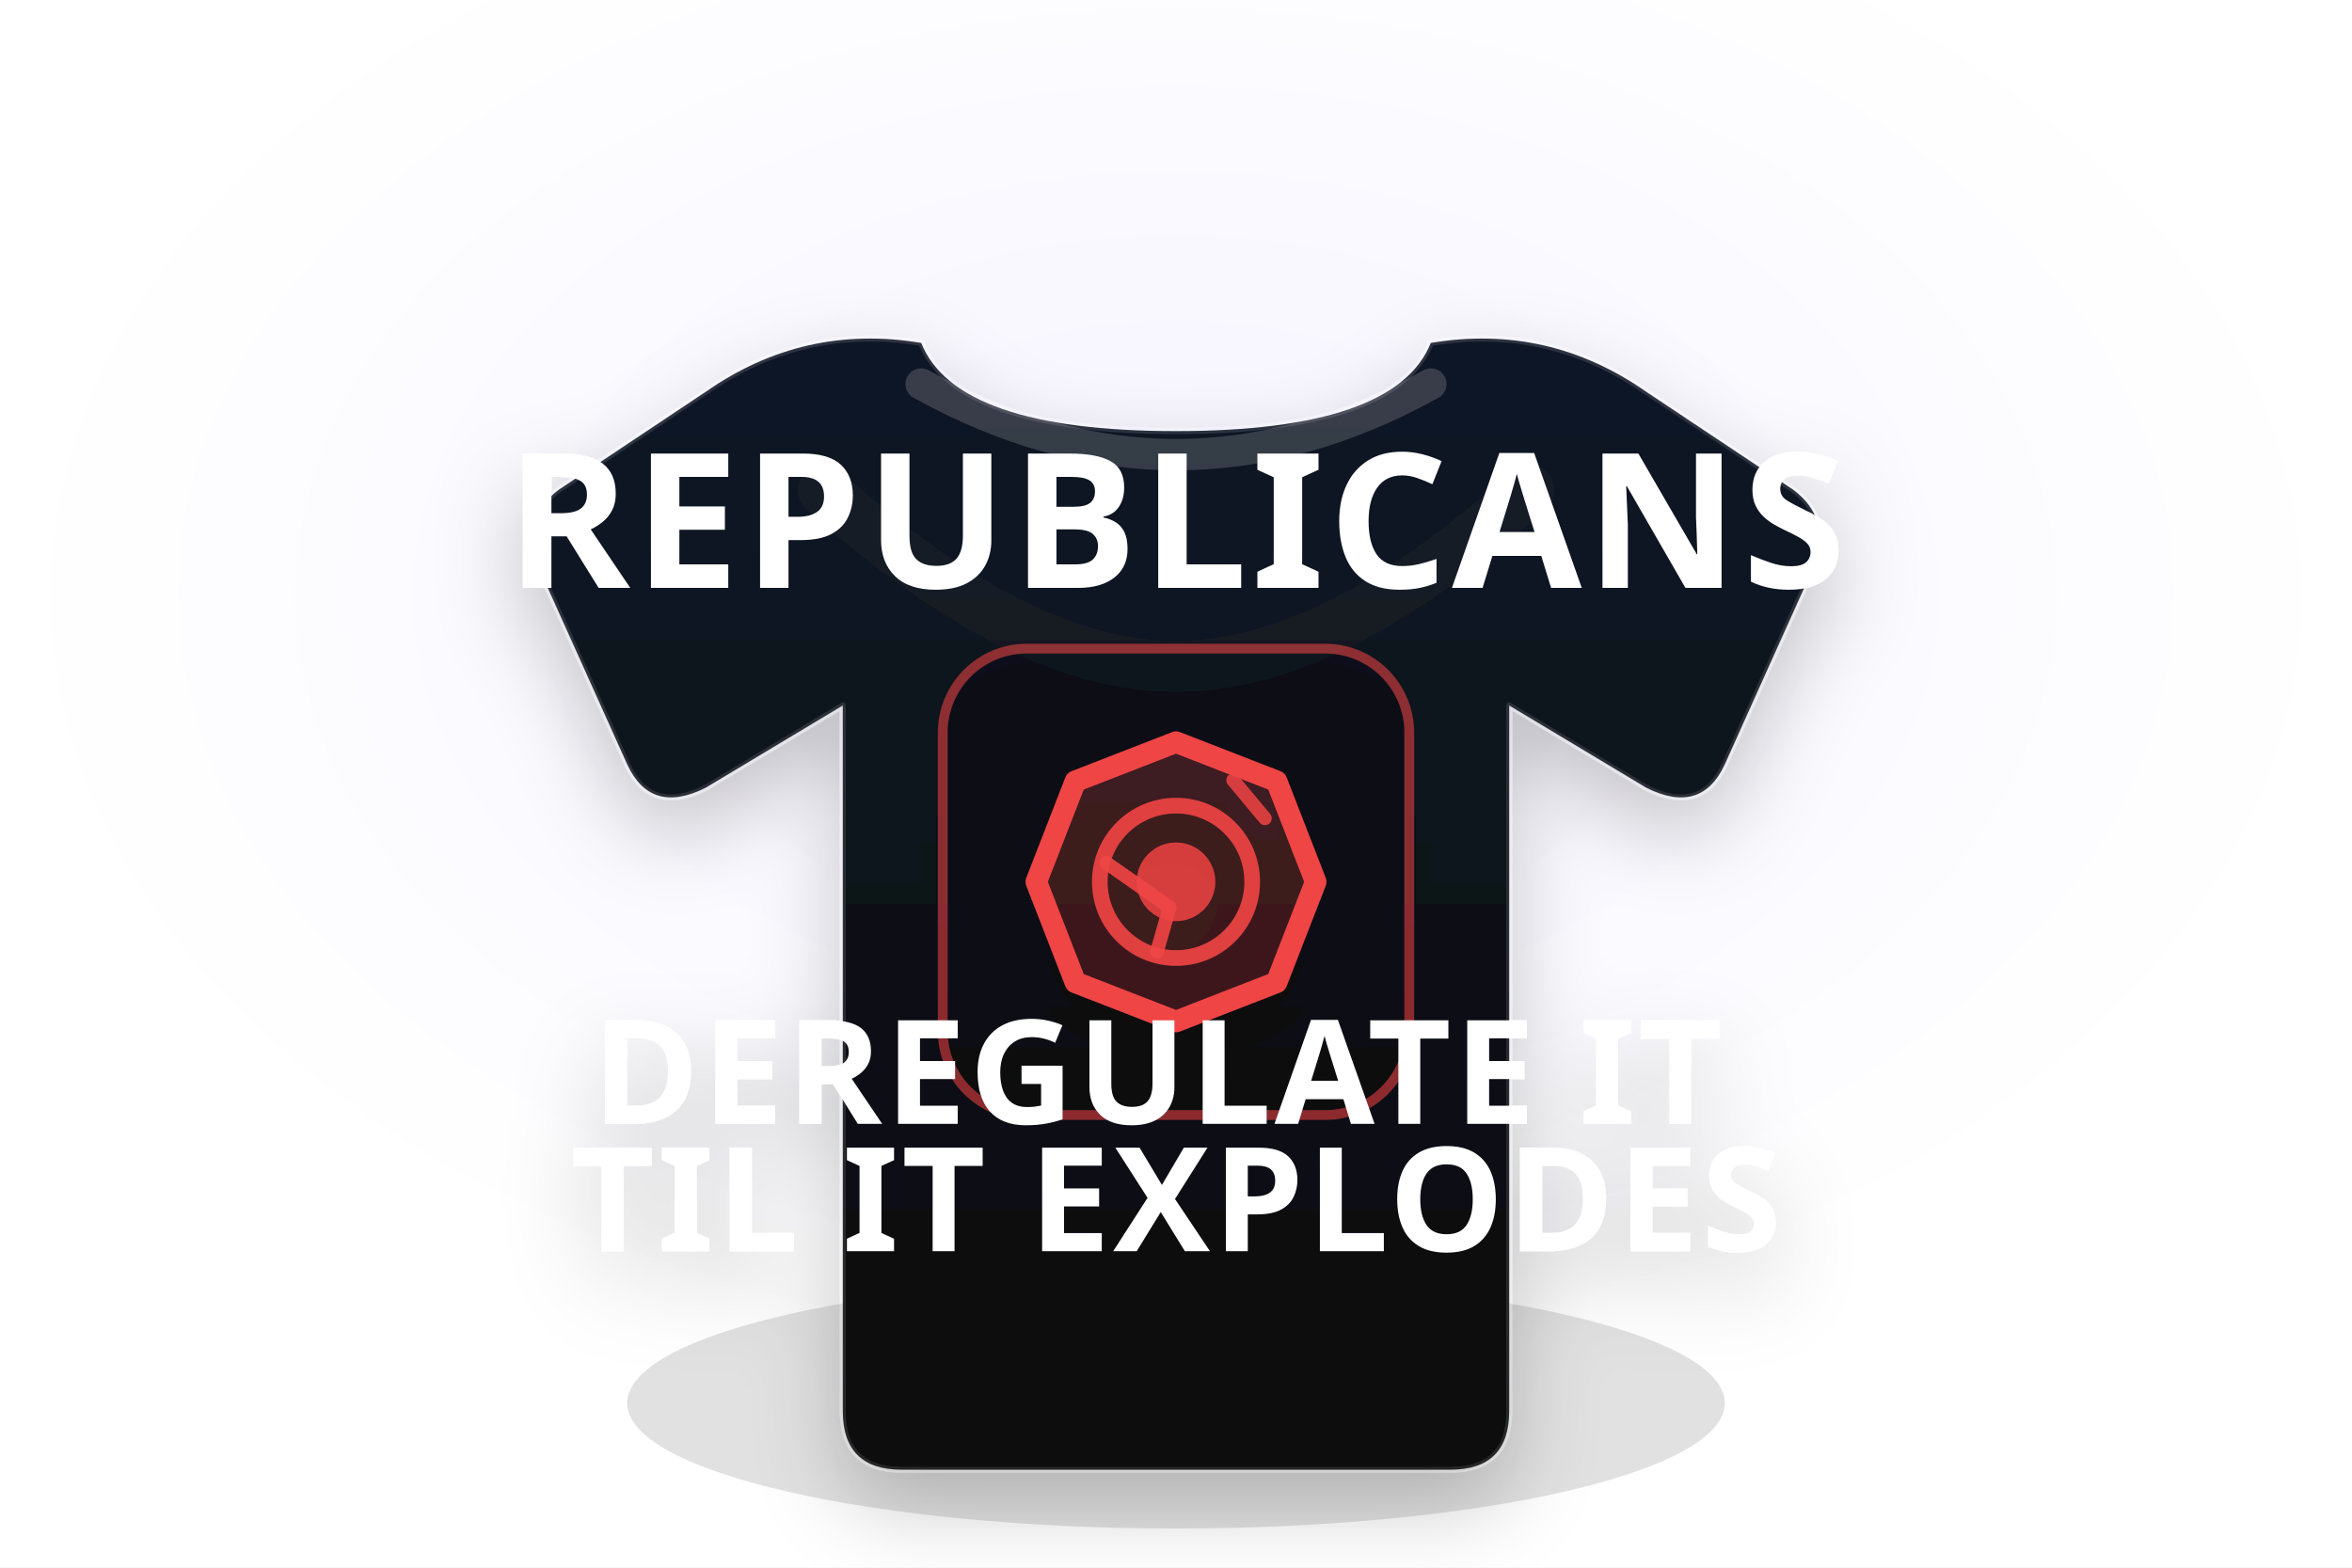
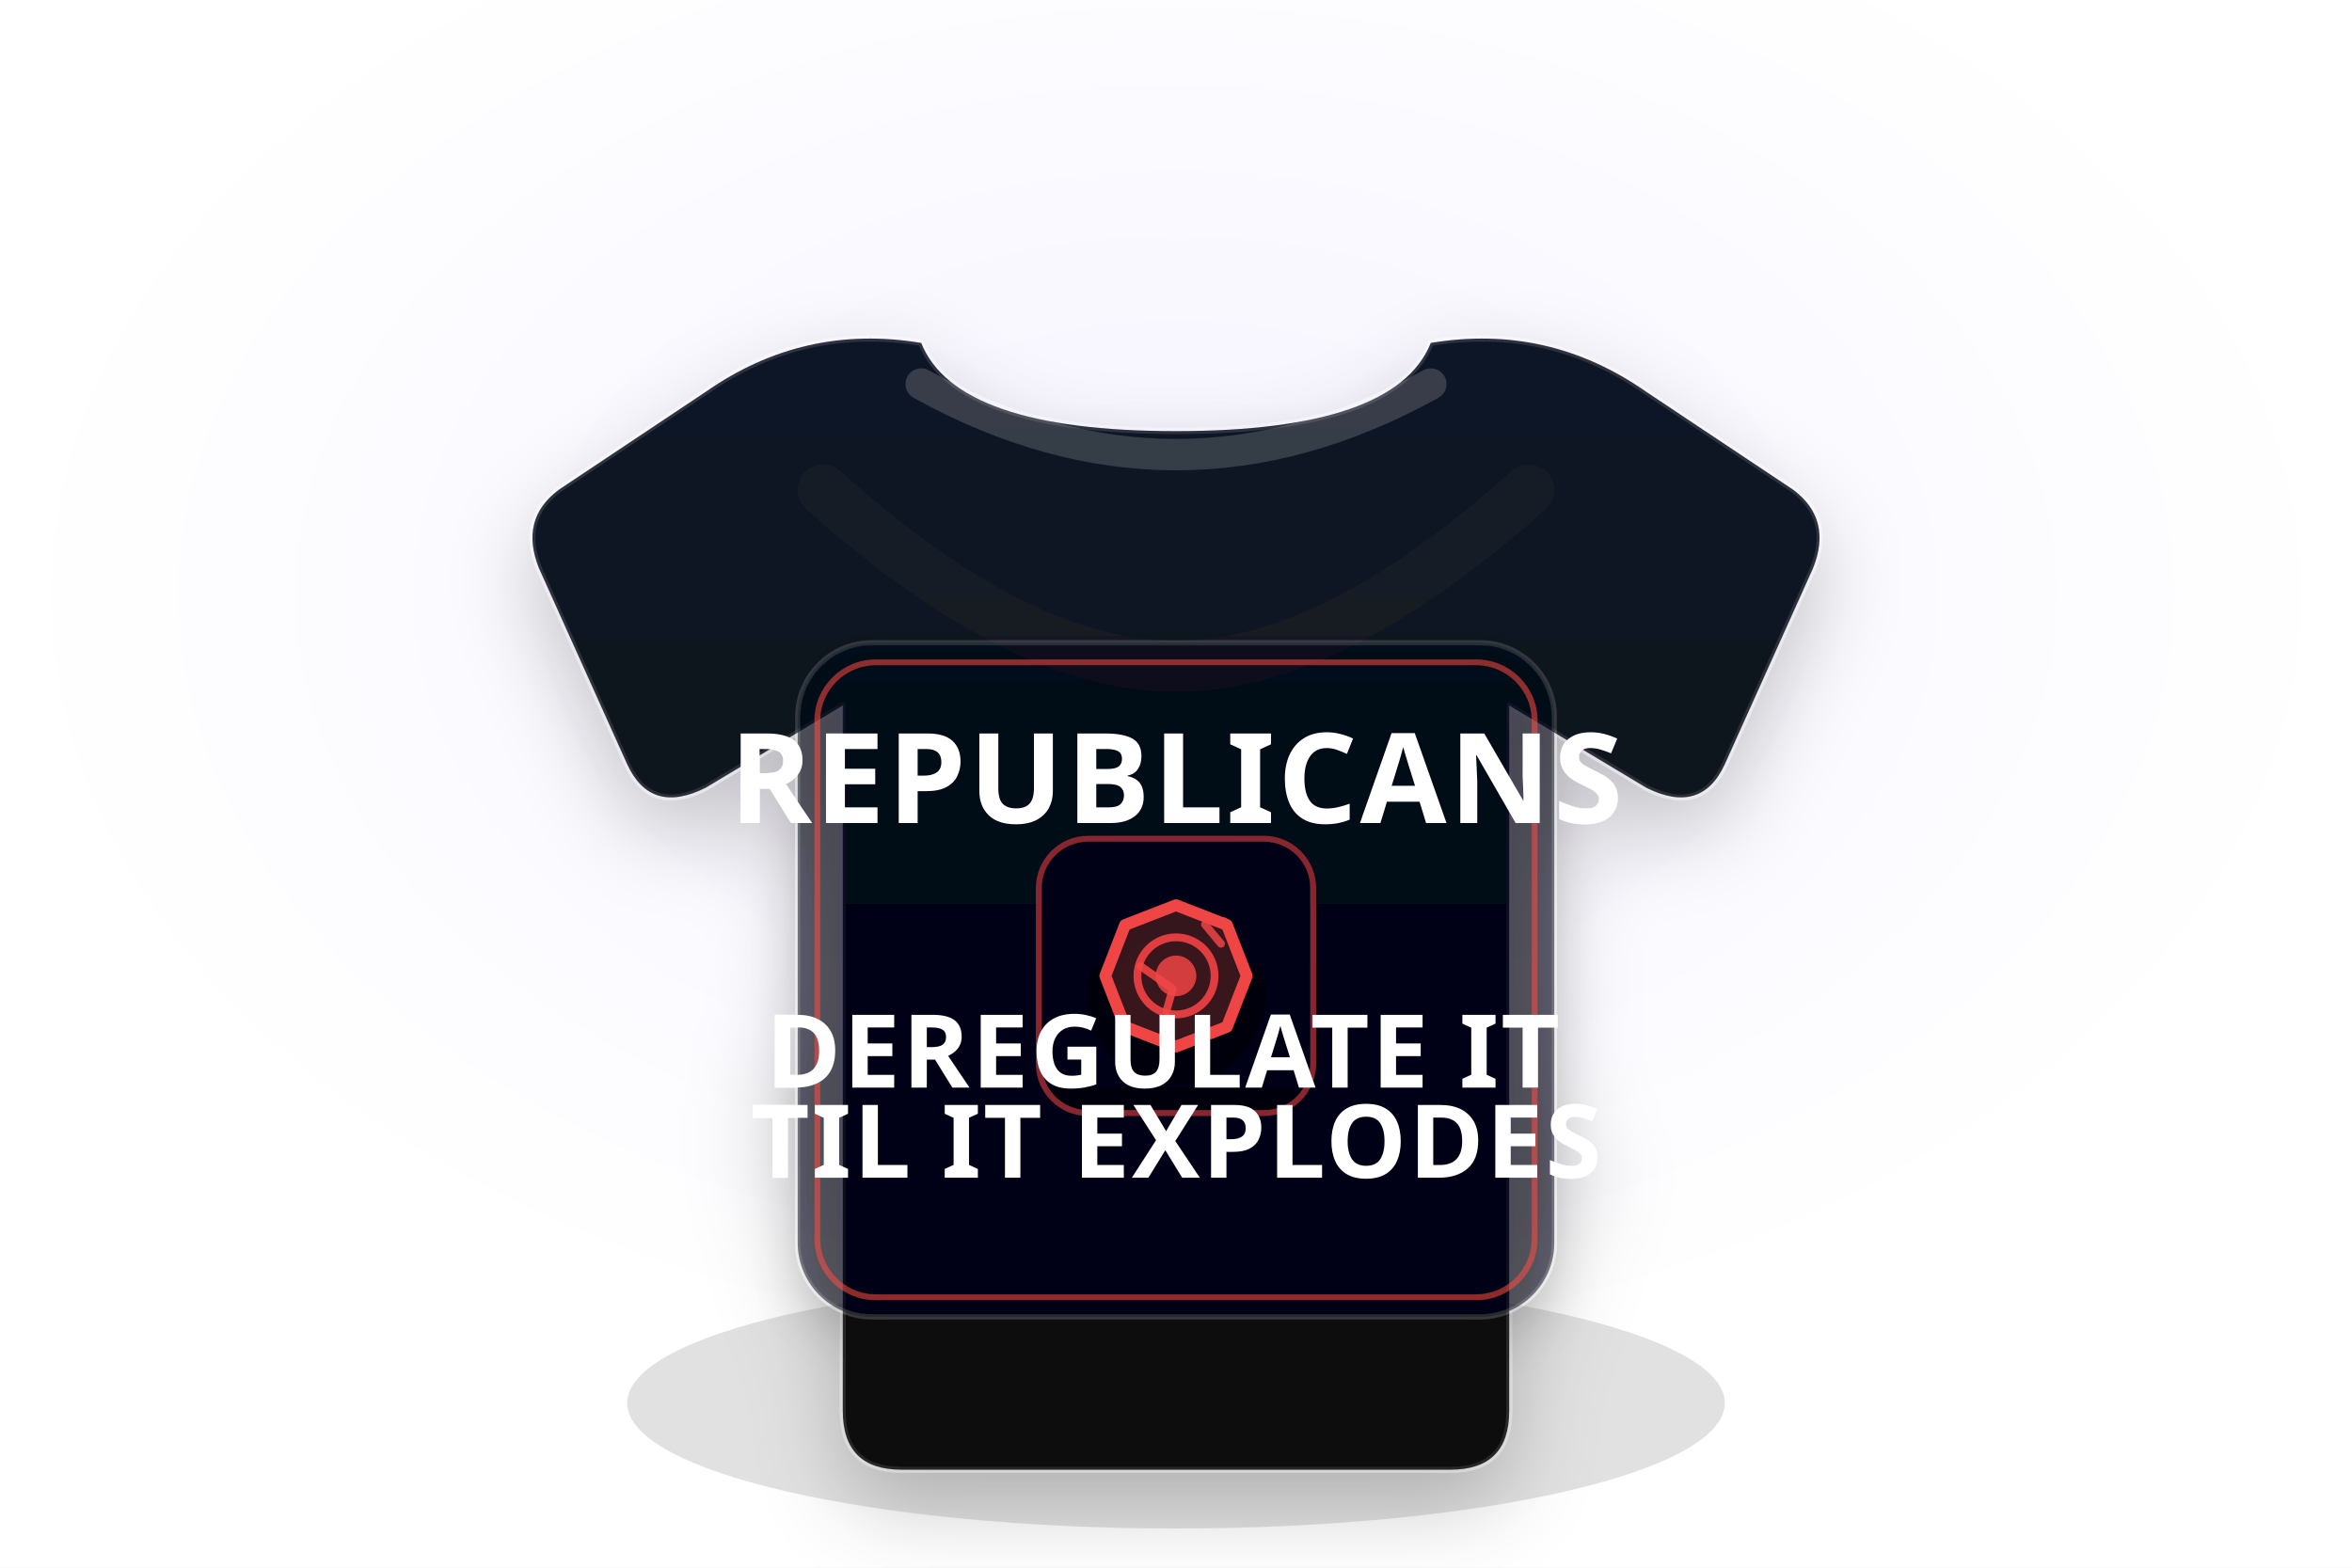
<svg xmlns="http://www.w3.org/2000/svg" width="1200" height="800" viewBox="0 0 1200 800">
  <defs>
    <radialGradient id="bg" cx="0.5" cy="0.38" r="0.9">
      <stop offset="0" stop-color="#f5f3ff" />
      <stop offset="0.55" stop-color="#ffffff" />
      <stop offset="1" stop-color="#ffffff" />
    </radialGradient>
    <filter id="shadow" x="-20%" y="-20%" width="140%" height="140%">
      <feDropShadow dx="0" dy="18" stdDeviation="22" flood-color="#000000" flood-opacity="0.22" />
    </filter>
    <filter id="printShadow" x="-30%" y="-30%" width="160%" height="160%">
      <feDropShadow dx="0" dy="10" stdDeviation="12" flood-color="#000000" flood-opacity="0.22" />
    </filter>
    <linearGradient id="fabric" x1="0" y1="0" x2="0" y2="1">
      <stop offset="0" stop-color="#111827" />
      <stop offset="1" stop-color="#0b0b0b" />
    </linearGradient>
  </defs>
  <rect width="1200" height="800" fill="url(#bg)" />
  <ellipse cx="600" cy="716" rx="280" ry="64" fill="rgba(0,0,0,0.12)" />
  <g filter="url(#shadow)">
    <path d="M360 200 L285 250 Q265 265 275 290 L320 390 Q332 416 360 402 L430 360 L430 720 Q430 750 460 750 L740 750 Q770 750 770 720 L770 360 L840 402 Q868 416 880 390 L925 290 Q935 265 915 250 L840 200 Q790 165 730 175 Q712 220 600 220 Q488 220 470 175 Q410 165 360 200 Z" fill="url(#fabric)" stroke="rgba(255,255,255,0.12)" stroke-width="3" stroke-linejoin="round" />
    <path d="M420 250 Q520 340 600 340 Q680 340 780 250" fill="none" stroke="rgba(255,255,255,0.12)" stroke-width="26" stroke-linecap="round" opacity="0.18" />
    <path d="M470 196 Q600 268 730 196" fill="none" stroke="rgba(255,255,255,0.18)" stroke-width="16" stroke-linecap="round" opacity="0.9" />
    <g>
-       <text x="600" y="300" text-anchor="middle" font-family="Teko, Impact, Arial Black, sans-serif" font-size="96" font-weight="800" fill="#ffffff" letter-spacing="0.02em">
+       <g filter="url(#printShadow)">
+         <rect x="407" y="328" width="386" height="344" rx="37.84" fill="rgba(1,4,16,0.58)" stroke="rgba(255,255,255,0.14)" stroke-width="2.6" />
+         <rect x="417" y="338" width="366" height="324" rx="29.84" fill="none" stroke="#ef4444" stroke-width="3" opacity="0.58" />
+       </g>
+       <text x="600" y="420" text-anchor="middle" font-family="Teko, Impact, Arial Black, sans-serif" font-size="64" font-weight="800" fill="#ffffff" letter-spacing="0.02em">
        <tspan x="600" dy="0">REPUBLICANS</tspan>
      </text>
-       <g transform="translate(600 450)" filter="url(#printShadow)">
-         <rect x="-119" y="-119" width="238" height="238" rx="42.84" fill="rgba(0,0,0,0.28)" stroke="#ef4444" stroke-width="5" opacity="0.55" />
-         <g fill="none" stroke="#ef4444" stroke-width="11" stroke-linecap="round" stroke-linejoin="round" aria-label="gearBurst">
-           <polygon points="0.00 -71.28 51.32 -51.32 71.28 0.00 51.32 51.32 0.00 71.28 -51.32 51.32 -71.28 0.00 -51.32 -51.32" fill="#ef444433" stroke="#ef4444" stroke-width="11" stroke-linejoin="round" />
-           <circle cx="0" cy="0" r="38.88" fill="none" stroke="#ef4444" stroke-width="8" opacity="0.9" />
-           <circle cx="0" cy="0" r="14.58" fill="#ef4444" opacity="0.85" />
-           <path d="M-35.64 -9.72 L -3.24 12.96 L -9.72 35.64" fill="none" stroke="#ef4444" stroke-width="7" stroke-linecap="round" stroke-linejoin="round" opacity="0.9" />
-           <path d="M29.16 -51.84 L 45.36 -32.4" fill="none" stroke="#ef4444" stroke-width="7" stroke-linecap="round" opacity="0.85" />
-           <path d="M48.6 -55.08 L 55.08 -38.88" fill="none" stroke="#ef4444" stroke-width="6" stroke-linecap="round" opacity="0.75" />
+       <g transform="translate(600 498)" filter="url(#printShadow)">
+         <rect x="-70" y="-70" width="140" height="140" rx="25.2" fill="rgba(0,0,0,0.28)" stroke="#ef4444" stroke-width="3" opacity="0.55" />
+         <g fill="none" stroke="#ef4444" stroke-width="6" stroke-linecap="round" stroke-linejoin="round" aria-label="gearBurst">
+           <polygon points="0.00 -36.08 25.98 -25.98 36.08 0.00 25.98 25.98 0.00 36.08 -25.98 25.98 -36.08 0.00 -25.98 -25.98" fill="#ef444433" stroke="#ef4444" stroke-width="6" stroke-linejoin="round" />
+           <circle cx="0" cy="0" r="19.68" fill="none" stroke="#ef4444" stroke-width="4" opacity="0.9" />
+           <circle cx="0" cy="0" r="7.38" fill="#ef4444" opacity="0.85" />
+           <path d="M-18.04 -4.92 L -1.64 6.56 L -4.92 18.04" fill="none" stroke="#ef4444" stroke-width="4" stroke-linecap="round" stroke-linejoin="round" opacity="0.9" />
+           <path d="M14.76 -26.24 L 22.96 -16.4" fill="none" stroke="#ef4444" stroke-width="4" stroke-linecap="round" opacity="0.85" />
+           <path d="M24.6 -27.88 L 27.88 -19.68" fill="none" stroke="#ef4444" stroke-width="4" stroke-linecap="round" opacity="0.75" />
        </g>
      </g>
-       <text x="600" y="573.5" text-anchor="middle" font-family="Teko, Impact, Arial Black, sans-serif" font-size="74" font-weight="800" fill="#ffffff" letter-spacing="0.02em">
+       <text x="600" y="555" text-anchor="middle" font-family="Teko, Impact, Arial Black, sans-serif" font-size="52" font-weight="800" fill="#ffffff" letter-spacing="0.02em">
        <tspan x="600" dy="0">DEREGULATE IT</tspan>
-         <tspan x="600" dy="65">TIL IT EXPLODES</tspan>
+         <tspan x="600" dy="46">TIL IT EXPLODES</tspan>
      </text>
    </g>
  </g>
</svg>
